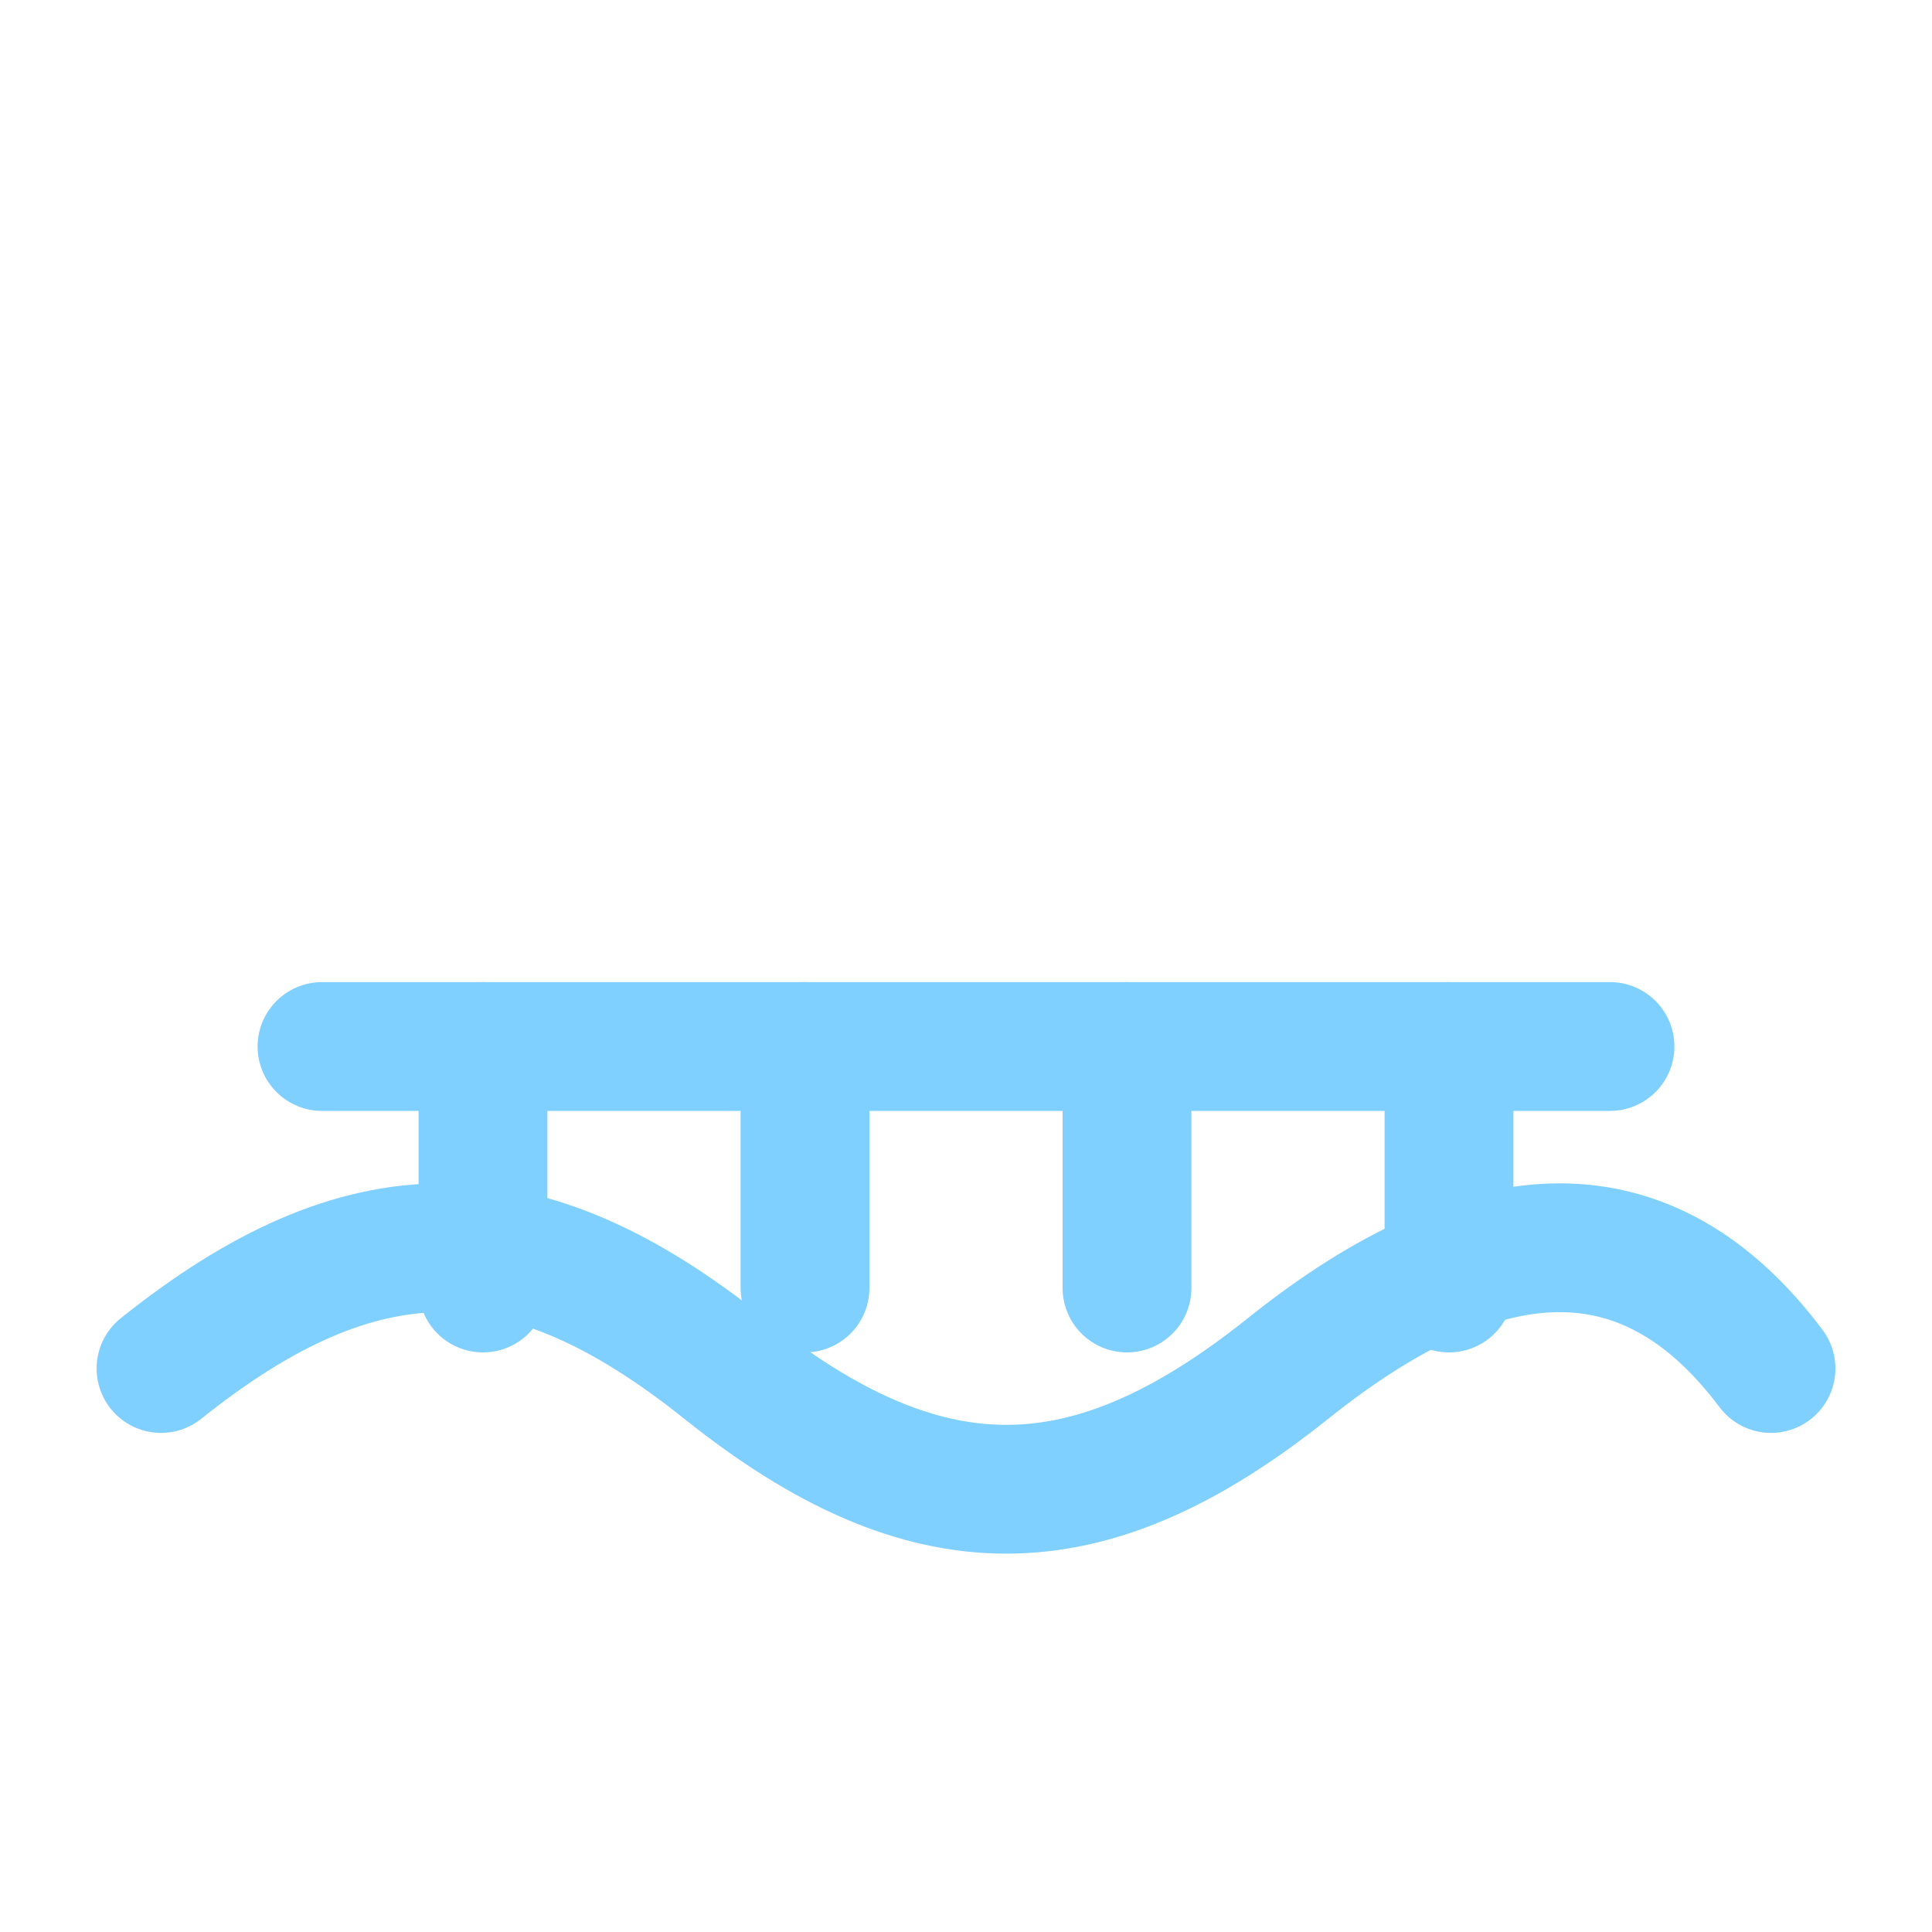
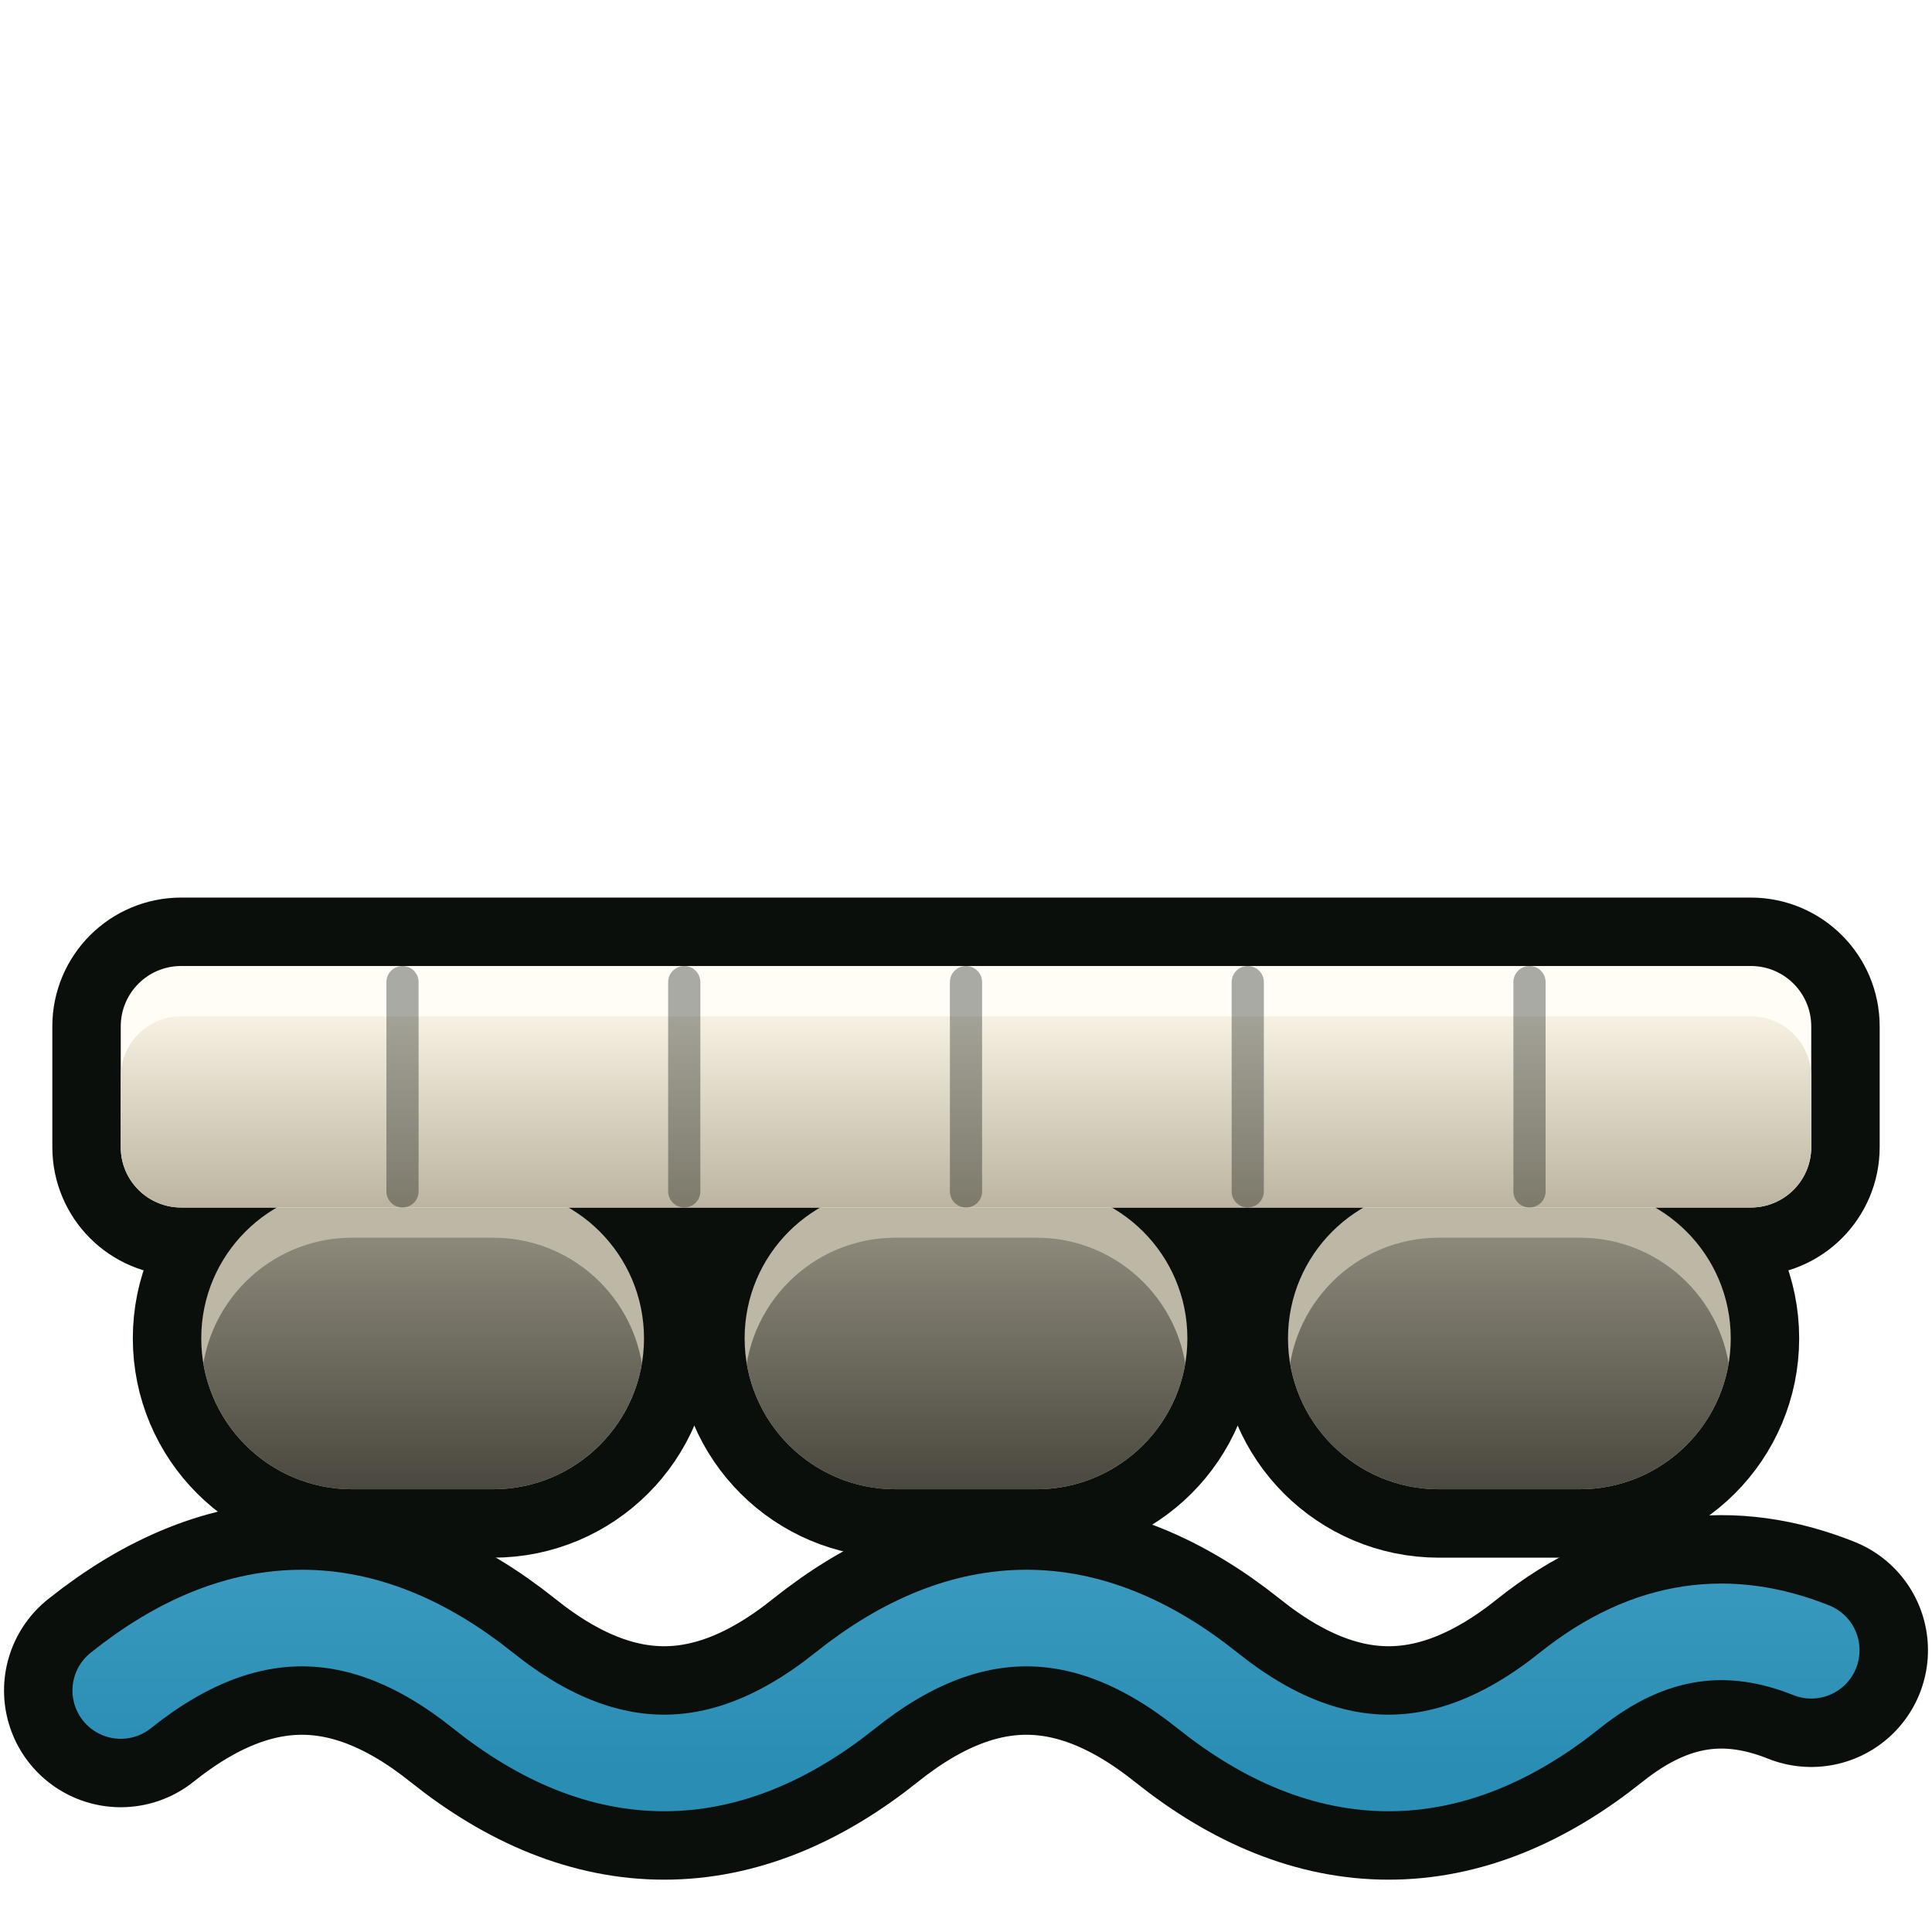
- <svg xmlns="http://www.w3.org/2000/svg" viewBox="0 0 48 48" fill="none" stroke="#7fd0ff" stroke-width="3.2" stroke-linecap="round" stroke-linejoin="round">
-   <path d="M4 34c5-4 9-4 14 0s9 4 14 0 9-4 12 0" />
-   <path d="M8 26h32" />
-   <path d="M12 26v6M20 26v6M28 26v6M36 26v6" />
+ <svg xmlns="http://www.w3.org/2000/svg" viewBox="0 0 48 48" width="48" height="48">
+   <defs>
+     <linearGradient id="pont-s" x1="0" y1="0" x2="0" y2="1">
+       <stop offset="0" stop-color="#8c887a" />
+       <stop offset="1" stop-color="#3d3b33" />
+     </linearGradient>
+     <linearGradient id="pont-m" x1="0" y1="0" x2="0" y2="1">
+       <stop offset="0" stop-color="#f6f1e2" />
+       <stop offset="1" stop-color="#aca48e" />
+     </linearGradient>
+     <linearGradient id="pont-cu" gradientUnits="userSpaceOnUse" x1="0" y1="4" x2="0" y2="44">
+       <stop offset="0" stop-color="#a4ecff" />
+       <stop offset="1" stop-color="#2a8db4" />
+     </linearGradient>
+     <clipPath id="pont-c0">
+       <path d="M8.75 29.5H12.25A3.75 3.75 0 0 1 16 33.25V33.25A3.75 3.75 0 0 1 12.25 37H8.75A3.75 3.75 0 0 1 5 33.25V33.25A3.75 3.75 0 0 1 8.75 29.5Z" clip-rule="evenodd" />
+     </clipPath>
+     <clipPath id="pont-c1">
+       <path d="M22.25 29.5H25.75A3.75 3.75 0 0 1 29.5 33.25V33.25A3.75 3.75 0 0 1 25.75 37H22.25A3.75 3.75 0 0 1 18.5 33.25V33.25A3.75 3.75 0 0 1 22.25 29.5Z" clip-rule="evenodd" />
+     </clipPath>
+     <clipPath id="pont-c2">
+       <path d="M35.75 29.5H39.25A3.75 3.75 0 0 1 43 33.25V33.25A3.75 3.75 0 0 1 39.25 37H35.75A3.75 3.75 0 0 1 32 33.25V33.25A3.75 3.75 0 0 1 35.75 29.5Z" clip-rule="evenodd" />
+     </clipPath>
+     <clipPath id="pont-c3">
+       <path d="M4.5 24H43.5A1.5 1.5 0 0 1 45 25.5V28.5A1.5 1.5 0 0 1 43.5 30H4.5A1.5 1.5 0 0 1 3 28.5V25.5A1.5 1.5 0 0 1 4.5 24Z" clip-rule="evenodd" />
+     </clipPath>
+   </defs>
+   <g fill="#0b0f0c" stroke="#0b0f0c" stroke-width="3.4" stroke-linejoin="round" stroke-linecap="round">
+     <path d="M8.75 29.5H12.25A3.75 3.75 0 0 1 16 33.25V33.25A3.75 3.75 0 0 1 12.25 37H8.75A3.75 3.75 0 0 1 5 33.25V33.25A3.75 3.75 0 0 1 8.75 29.5Z" fill-rule="evenodd" />
+     <path d="M22.25 29.5H25.75A3.75 3.75 0 0 1 29.5 33.25V33.25A3.75 3.75 0 0 1 25.75 37H22.25A3.75 3.75 0 0 1 18.5 33.25V33.25A3.75 3.75 0 0 1 22.25 29.5Z" fill-rule="evenodd" />
+     <path d="M35.75 29.5H39.25A3.75 3.75 0 0 1 43 33.25V33.25A3.75 3.75 0 0 1 39.25 37H35.75A3.75 3.75 0 0 1 32 33.25V33.25A3.75 3.75 0 0 1 35.75 29.5Z" fill-rule="evenodd" />
+     <path d="M4.5 24H43.5A1.5 1.5 0 0 1 45 25.5V28.5A1.5 1.5 0 0 1 43.5 30H4.5A1.5 1.5 0 0 1 3 28.5V25.5A1.5 1.5 0 0 1 4.5 24Z" fill-rule="evenodd" />
+   </g>
+   <path d="M8.75 29.5H12.25A3.75 3.75 0 0 1 16 33.25V33.25A3.75 3.75 0 0 1 12.25 37H8.75A3.75 3.75 0 0 1 5 33.25V33.25A3.75 3.75 0 0 1 8.75 29.5Z" fill-rule="evenodd" fill="#bdb8a6" />
+   <g clip-path="url(#pont-c0)">
+     <path d="M8.75 29.5H12.25A3.75 3.75 0 0 1 16 33.25V33.25A3.75 3.75 0 0 1 12.25 37H8.75A3.75 3.75 0 0 1 5 33.25V33.25A3.75 3.75 0 0 1 8.75 29.5Z" fill-rule="evenodd" transform="translate(0 1.25)" fill="url(#pont-s)" />
+   </g>
+   <path d="M22.25 29.5H25.75A3.75 3.75 0 0 1 29.5 33.25V33.25A3.75 3.75 0 0 1 25.75 37H22.25A3.75 3.75 0 0 1 18.5 33.25V33.25A3.75 3.75 0 0 1 22.25 29.5Z" fill-rule="evenodd" fill="#bdb8a6" />
+   <g clip-path="url(#pont-c1)">
+     <path d="M22.25 29.5H25.75A3.75 3.75 0 0 1 29.5 33.25V33.25A3.75 3.75 0 0 1 25.75 37H22.25A3.75 3.75 0 0 1 18.5 33.25V33.25A3.75 3.75 0 0 1 22.25 29.5Z" fill-rule="evenodd" transform="translate(0 1.25)" fill="url(#pont-s)" />
+   </g>
+   <path d="M35.75 29.5H39.25A3.75 3.75 0 0 1 43 33.25V33.25A3.75 3.75 0 0 1 39.25 37H35.75A3.75 3.75 0 0 1 32 33.25V33.25A3.75 3.75 0 0 1 35.75 29.5Z" fill-rule="evenodd" fill="#bdb8a6" />
+   <g clip-path="url(#pont-c2)">
+     <path d="M35.75 29.5H39.25A3.75 3.75 0 0 1 43 33.25V33.25A3.75 3.75 0 0 1 39.25 37H35.75A3.75 3.75 0 0 1 32 33.25V33.25A3.75 3.75 0 0 1 35.75 29.5Z" fill-rule="evenodd" transform="translate(0 1.25)" fill="url(#pont-s)" />
+   </g>
+   <path d="M4.5 24H43.5A1.5 1.5 0 0 1 45 25.5V28.5A1.5 1.5 0 0 1 43.5 30H4.5A1.5 1.5 0 0 1 3 28.5V25.5A1.5 1.5 0 0 1 4.5 24Z" fill-rule="evenodd" fill="#fffdf5" />
+   <g clip-path="url(#pont-c3)">
+     <path d="M4.5 24H43.5A1.5 1.5 0 0 1 45 25.5V28.5A1.5 1.5 0 0 1 43.5 30H4.5A1.5 1.5 0 0 1 3 28.5V25.5A1.5 1.5 0 0 1 4.5 24Z" fill-rule="evenodd" transform="translate(0 1.25)" fill="url(#pont-m)" />
+   </g>
+   <path d="M10 24.4V29.6M17 24.4V29.6M24 24.4V29.6M31 24.4V29.6M38 24.4V29.6" fill="none" stroke="#0b0f0c" stroke-width="0.8" stroke-opacity="0.35" stroke-linecap="round" stroke-linejoin="round" />
+   <g fill="#0b0f0c" stroke="#0b0f0c" stroke-width="3.4" stroke-linejoin="round" stroke-linecap="round">
+     <path d="M3 42C6 39.6 9 39.6 12 42C15 44.4 18 44.4 21 42C24 39.6 27 39.6 30 42C33 44.4 36 44.4 39 42C41 40.4 43 40.2 45 41" fill="none" stroke-width="5.8" />
+   </g>
+   <path d="M3 42C6 39.6 9 39.6 12 42C15 44.4 18 44.4 21 42C24 39.6 27 39.6 30 42C33 44.4 36 44.4 39 42C41 40.4 43 40.2 45 41" fill="none" stroke="url(#pont-cu)" stroke-width="2.4" stroke-linecap="round" stroke-linejoin="round" />
</svg>
